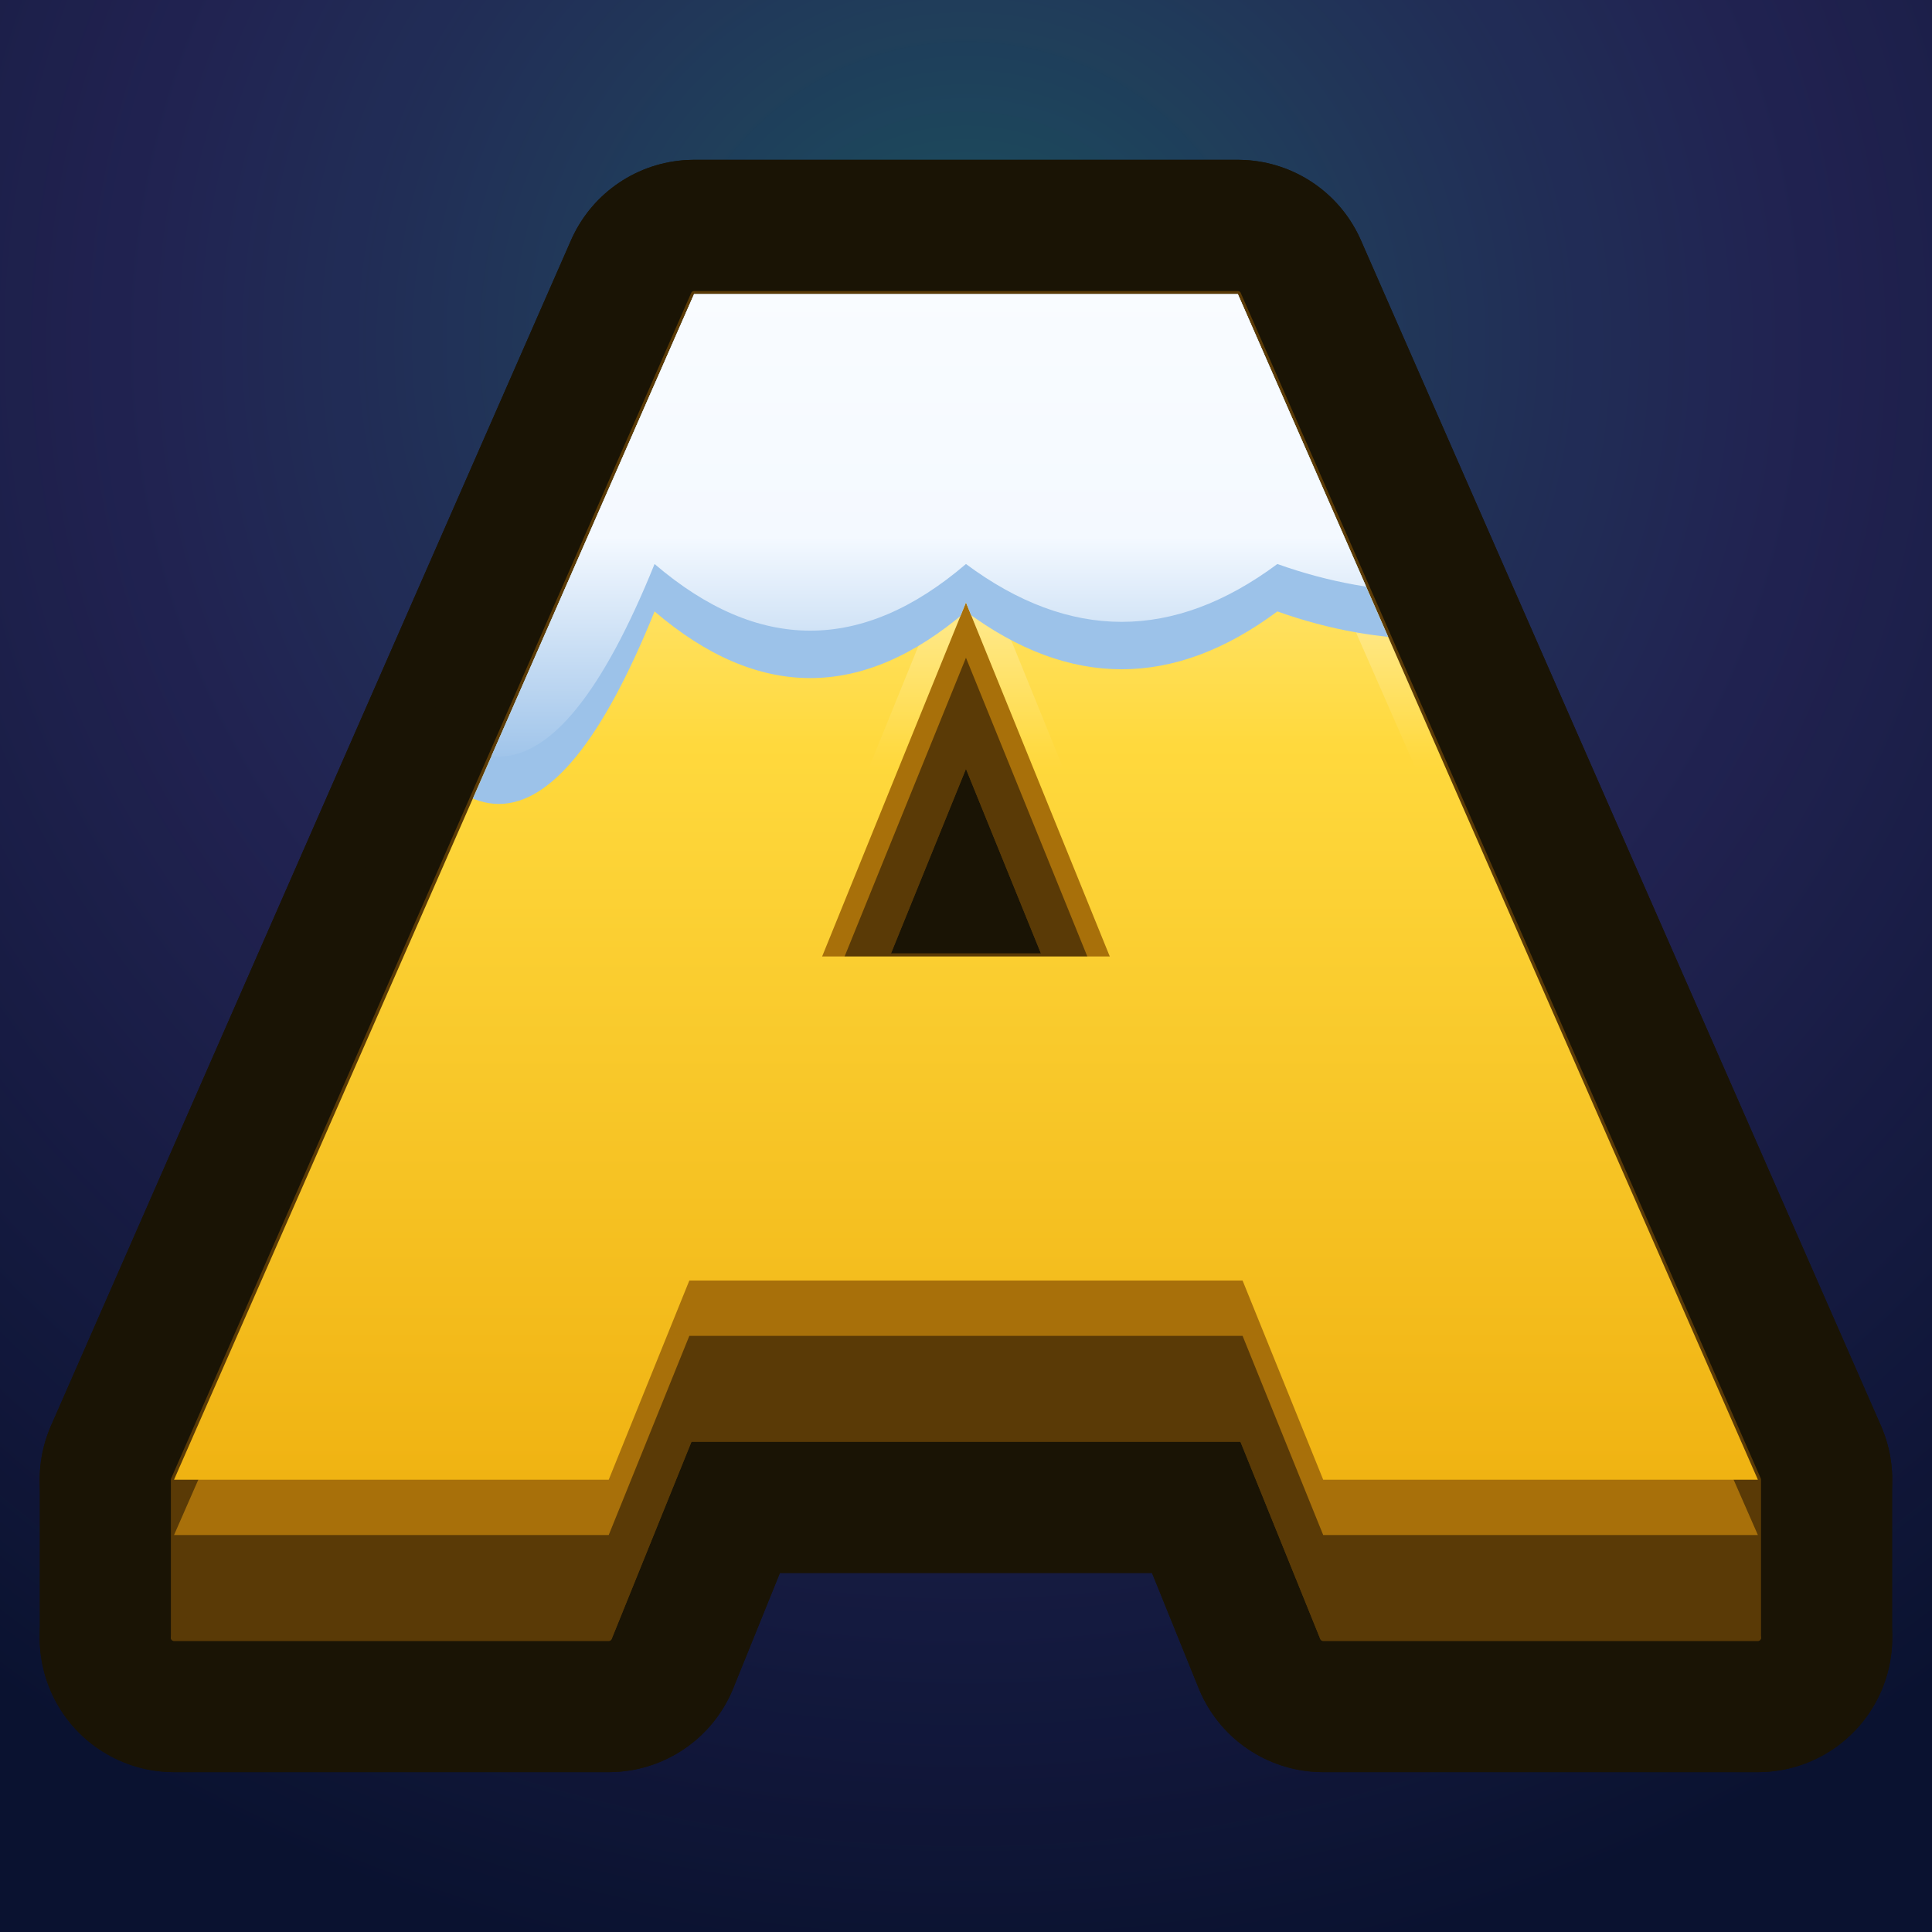
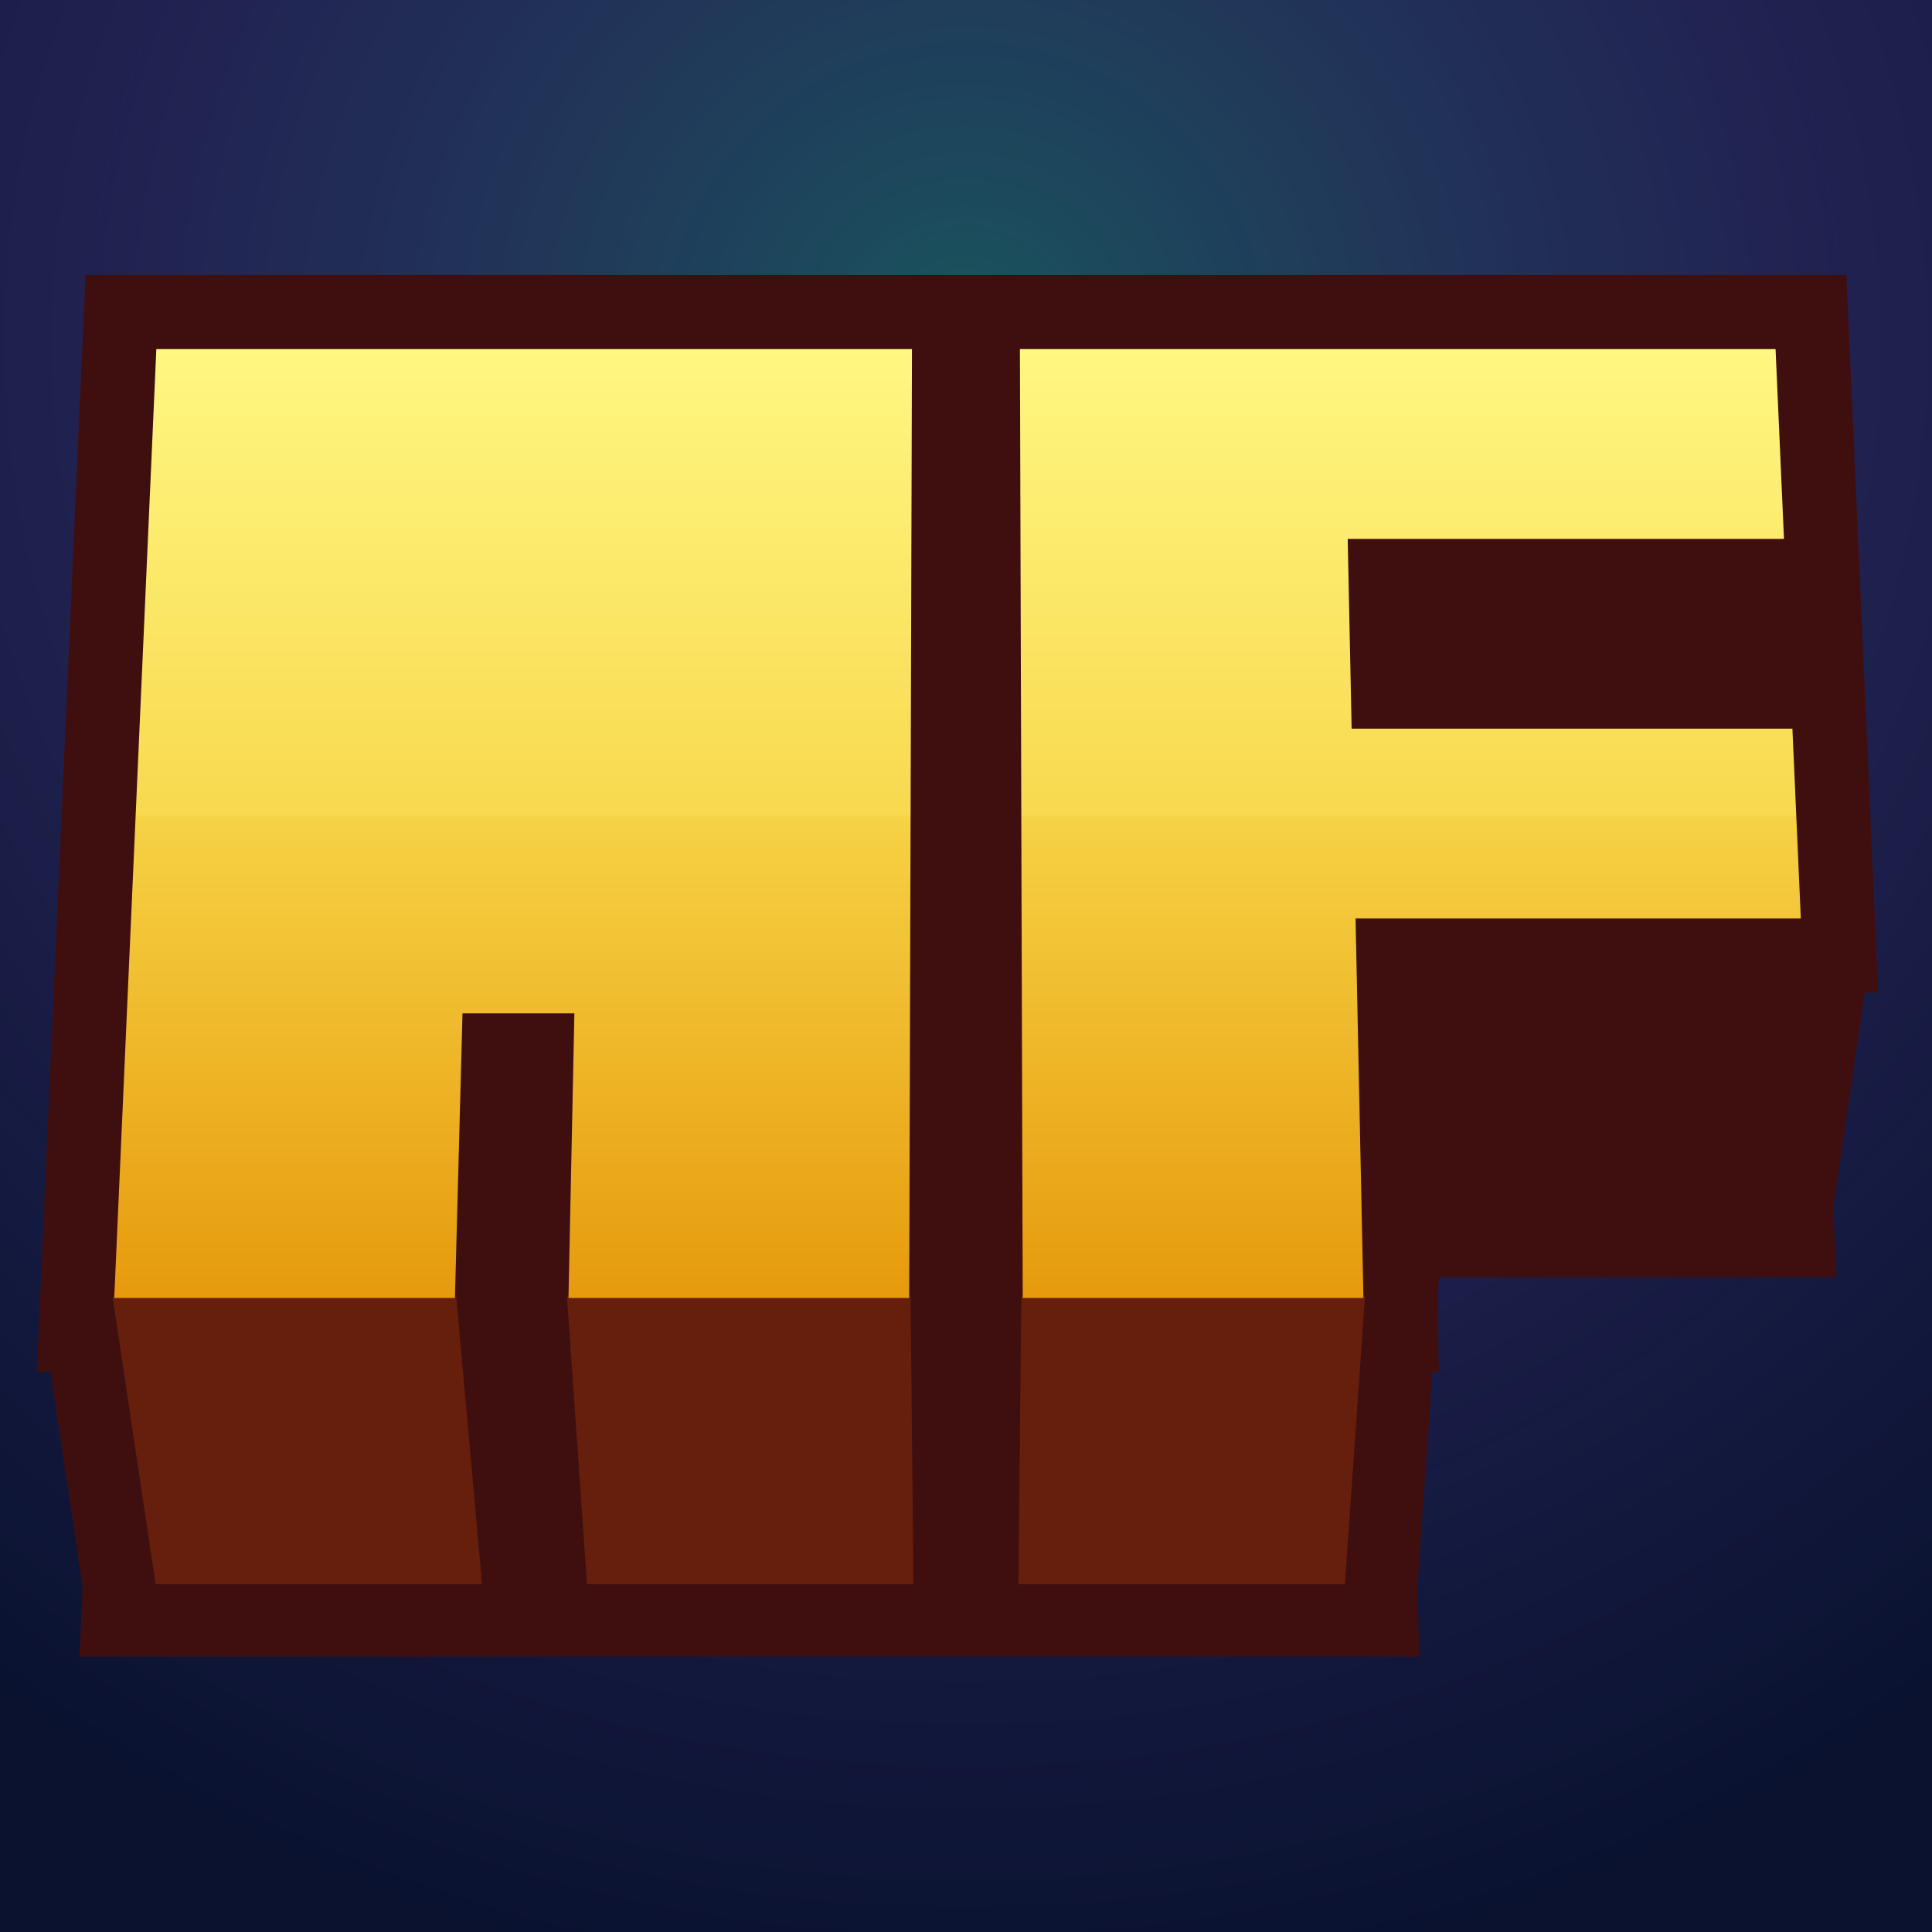
<svg xmlns="http://www.w3.org/2000/svg" width="64" height="64" viewBox="0 0 64 64">
  <defs>
    <clipPath id="airfields-themes-winter-server-icon-afclip">
      <rect width="64" height="64" rx="0" />
    </clipPath>
    <radialGradient id="airfields-themes-winter-server-icon-afglow" cx="0.5" cy="0.18" r="0.85">
      <stop offset="0" stop-color="#3CF2C6" stop-opacity="0.3" />
      <stop offset="0.5" stop-color="#9A7BFF" stop-opacity="0.16" />
      <stop offset="1" stop-color="#9A7BFF" stop-opacity="0" />
    </radialGradient>
  </defs>
  <g clip-path="url(#airfields-themes-winter-server-icon-afclip)">
    <rect width="64" height="64" fill="#0A1230" />
    <rect width="64" height="64" fill="url(#airfields-themes-winter-server-icon-afglow)" />
  </g>
-   <g transform="translate(1.14 5.12) scale(0.08727)">
+   <g transform="translate(1.28 9.06) scale(0.05239)">
    <defs>
-       <path id="airfields-themes-winter-server-icon-af-t" d="M195.6 -450L402 -450L599.4 0L434.4 0L403.8 -75.6L193.8 -75.6L163.2 0L-1.8 0L195.6 -450M244.2 -198.6L353.4 -198.6L298.8 -333L244.2 -198.6" />
-       <path id="airfields-themes-winter-server-icon-af-s" d="M195.6 -450L402 -450L402 -390L195.6 -390ZM402 -450L599.4 0L599.4 60L402 -390ZM434.4 0L599.4 0L599.4 60L434.4 60ZM403.8 -75.6L434.4 0L434.4 60L403.8 -15.6ZM193.8 -75.6L403.8 -75.6L403.8 -15.6L193.8 -15.6ZM163.2 0L193.8 -75.6L193.8 -15.6L163.2 60ZM-1.8 0L163.2 0L163.2 60L-1.8 60ZM-1.8 0L195.6 -450L195.6 -390L-1.8 60ZM244.2 -198.6L353.4 -198.6L353.4 -138.6L244.2 -138.6ZM298.8 -333L353.4 -198.6L353.4 -138.6L298.8 -273ZM244.2 -198.6L298.8 -333L298.8 -273L244.2 -138.6Z" />
-       <linearGradient id="airfields-themes-winter-server-icon-af-face" x1="0" y1="-450" x2="0" y2="0" gradientUnits="userSpaceOnUse">
-         <stop offset="0" stop-color="#FFF3B0" />
-         <stop offset="0.38" stop-color="#FFD93D" />
-         <stop offset="1" stop-color="#F0B312" />
+       <linearGradient id="airfields-themes-winter-server-icon-aficon-face" x1="0" y1="0" x2="0" y2="600" gradientUnits="userSpaceOnUse">
+         <stop offset="0" stop-color="#FFF782" />
+         <stop offset="0.49" stop-color="#F8D94F" />
+         <stop offset="0.495" stop-color="#F6D244" />
+         <stop offset="1" stop-color="#E69A0D" />
      </linearGradient>
-       <linearGradient id="airfields-themes-winter-server-icon-af-hi" x1="0" y1="-450" x2="0" y2="-270" gradientUnits="userSpaceOnUse">
-         <stop offset="0" stop-color="#FFFFFF" stop-opacity="0.85" />
-         <stop offset="1" stop-color="#FFFFFF" stop-opacity="0" />
-       </linearGradient>
-       <clipPath id="airfields-themes-winter-server-icon-af-clip">
-         <use href="#airfields-themes-winter-server-icon-af-t" />
-       </clipPath>
-       <linearGradient id="airfields-themes-winter-server-icon-af-capg" x1="0" y1="-562.5" x2="0" y2="-270" gradientUnits="userSpaceOnUse">
-         <stop offset="0" stop-color="#FFFFFF" />
-         <stop offset="0.7" stop-color="#F4F9FF" />
-         <stop offset="1" stop-color="#9CC2E9" />
-       </linearGradient>
-       <clipPath id="airfields-themes-winter-server-icon-af-cap">
-         <use href="#airfields-themes-winter-server-icon-af-t" />
-       </clipPath>
    </defs>
-     <g transform="translate(54.8 503)">
-       <g fill="#1A1405" stroke="#1A1405" stroke-width="102" stroke-linejoin="round" stroke-linecap="round">
-         <use href="#airfields-themes-winter-server-icon-af-t" />
-         <use href="#airfields-themes-winter-server-icon-af-s" />
-         <use href="#airfields-themes-winter-server-icon-af-t" y="60" />
-       </g>
-       <g fill="#5A3A06" stroke="#5A3A06" stroke-width="2.4" stroke-linejoin="round">
-         <use href="#airfields-themes-winter-server-icon-af-t" y="60" />
-         <use href="#airfields-themes-winter-server-icon-af-s" />
-       </g>
-       <use href="#airfields-themes-winter-server-icon-af-t" y="21" fill="#A8700A" />
-       <use href="#airfields-themes-winter-server-icon-af-t" fill="url(#airfields-themes-winter-server-icon-af-face)" />
-       <g clip-path="url(#airfields-themes-winter-server-icon-af-clip)">
-         <use href="#airfields-themes-winter-server-icon-af-t" fill="none" stroke="url(#airfields-themes-winter-server-icon-af-hi)" stroke-width="21" />
-       </g>
-       <g clip-path="url(#airfields-themes-winter-server-icon-af-cap)">
-         <path d="M-55.8 -562.5L653.4 -562.5L653.4 -347.58Q594.3 -321.67 535.2 -347.58Q476.1 -326.52 417 -347.58Q357.9 -303.66 298.8 -347.58Q239.7 -296.98 180.6 -347.58Q121.5 -201.43 62.4 -347.58Q3.3 -305.8 -55.8 -347.58Z" transform="translate(0 18)" fill="#9CC2E9" />
-         <path d="M-55.8 -562.5L653.4 -562.5L653.4 -347.58Q594.3 -321.67 535.2 -347.58Q476.1 -326.52 417 -347.58Q357.9 -303.66 298.8 -347.58Q239.7 -296.98 180.6 -347.58Q121.5 -201.43 62.4 -347.58Q3.3 -305.8 -55.8 -347.58Z" fill="url(#airfields-themes-winter-server-icon-af-capg)" />
-       </g>
+     <g transform="translate(74.42 47.8)">
+       <path d="M0 0L477.79 0L476.02 600L260.6 600L264.33 420L193.59 420L188.8 600L-26.62 600ZM25.6 180L479.5 180L477.81 780L273.17 780L276.71 600L209.5 600L204.95 780L0.31 780ZM546.05 0L1023.84 0L1039.81 360L758.27 360L763.24 600L547.82 600ZM544.34 180L998.24 180L1013.42 540L745.95 540L750.67 780L546.03 780ZM0 0L477.79 0L479.5 180L25.6 180ZM479.5 180L477.81 780L476.02 600L477.79 0ZM477.81 780L273.17 780L260.6 600L476.02 600ZM260.6 600L264.33 420L276.71 600L273.17 780ZM276.71 600L209.5 600L193.59 420L264.33 420ZM209.5 600L204.95 780L188.8 600L193.59 420ZM204.95 780L0.31 780L-26.62 600L188.8 600ZM-26.62 600L0 0L25.6 180L0.31 780ZM546.05 0L1023.84 0L998.24 180L544.34 180ZM1023.84 0L1039.81 360L1013.42 540L998.24 180ZM1013.42 540L745.95 540L758.27 360L1039.81 360ZM758.27 360L763.24 600L750.67 780L745.95 540ZM750.67 780L546.03 780L547.82 600L763.24 600ZM546.03 780L544.34 180L546.05 0L547.82 600Z" fill="#3F0F0F" stroke="#3F0F0F" stroke-width="93.6" stroke-linejoin="miter" stroke-miterlimit="1.5" />
+       <path d="M476.02 600L260.6 600L273.17 780L477.81 780ZM188.8 600L-26.62 600L0.31 780L204.95 780ZM763.24 600L547.82 600L546.03 780L750.67 780Z" fill="#661F0D" stroke="#661F0D" stroke-width="1.8" />
+       <path d="M0 0L477.79 0L476.02 600L260.6 600L264.33 420L193.59 420L188.8 600L-26.62 600ZM546.05 0L1023.84 0L1029.16 120L753.3 120L755.79 240L1034.49 240L1039.81 360L758.27 360L763.24 600L547.82 600Z" fill="url(#airfields-themes-winter-server-icon-aficon-face)" fill-rule="evenodd" />
    </g>
  </g>
</svg>
